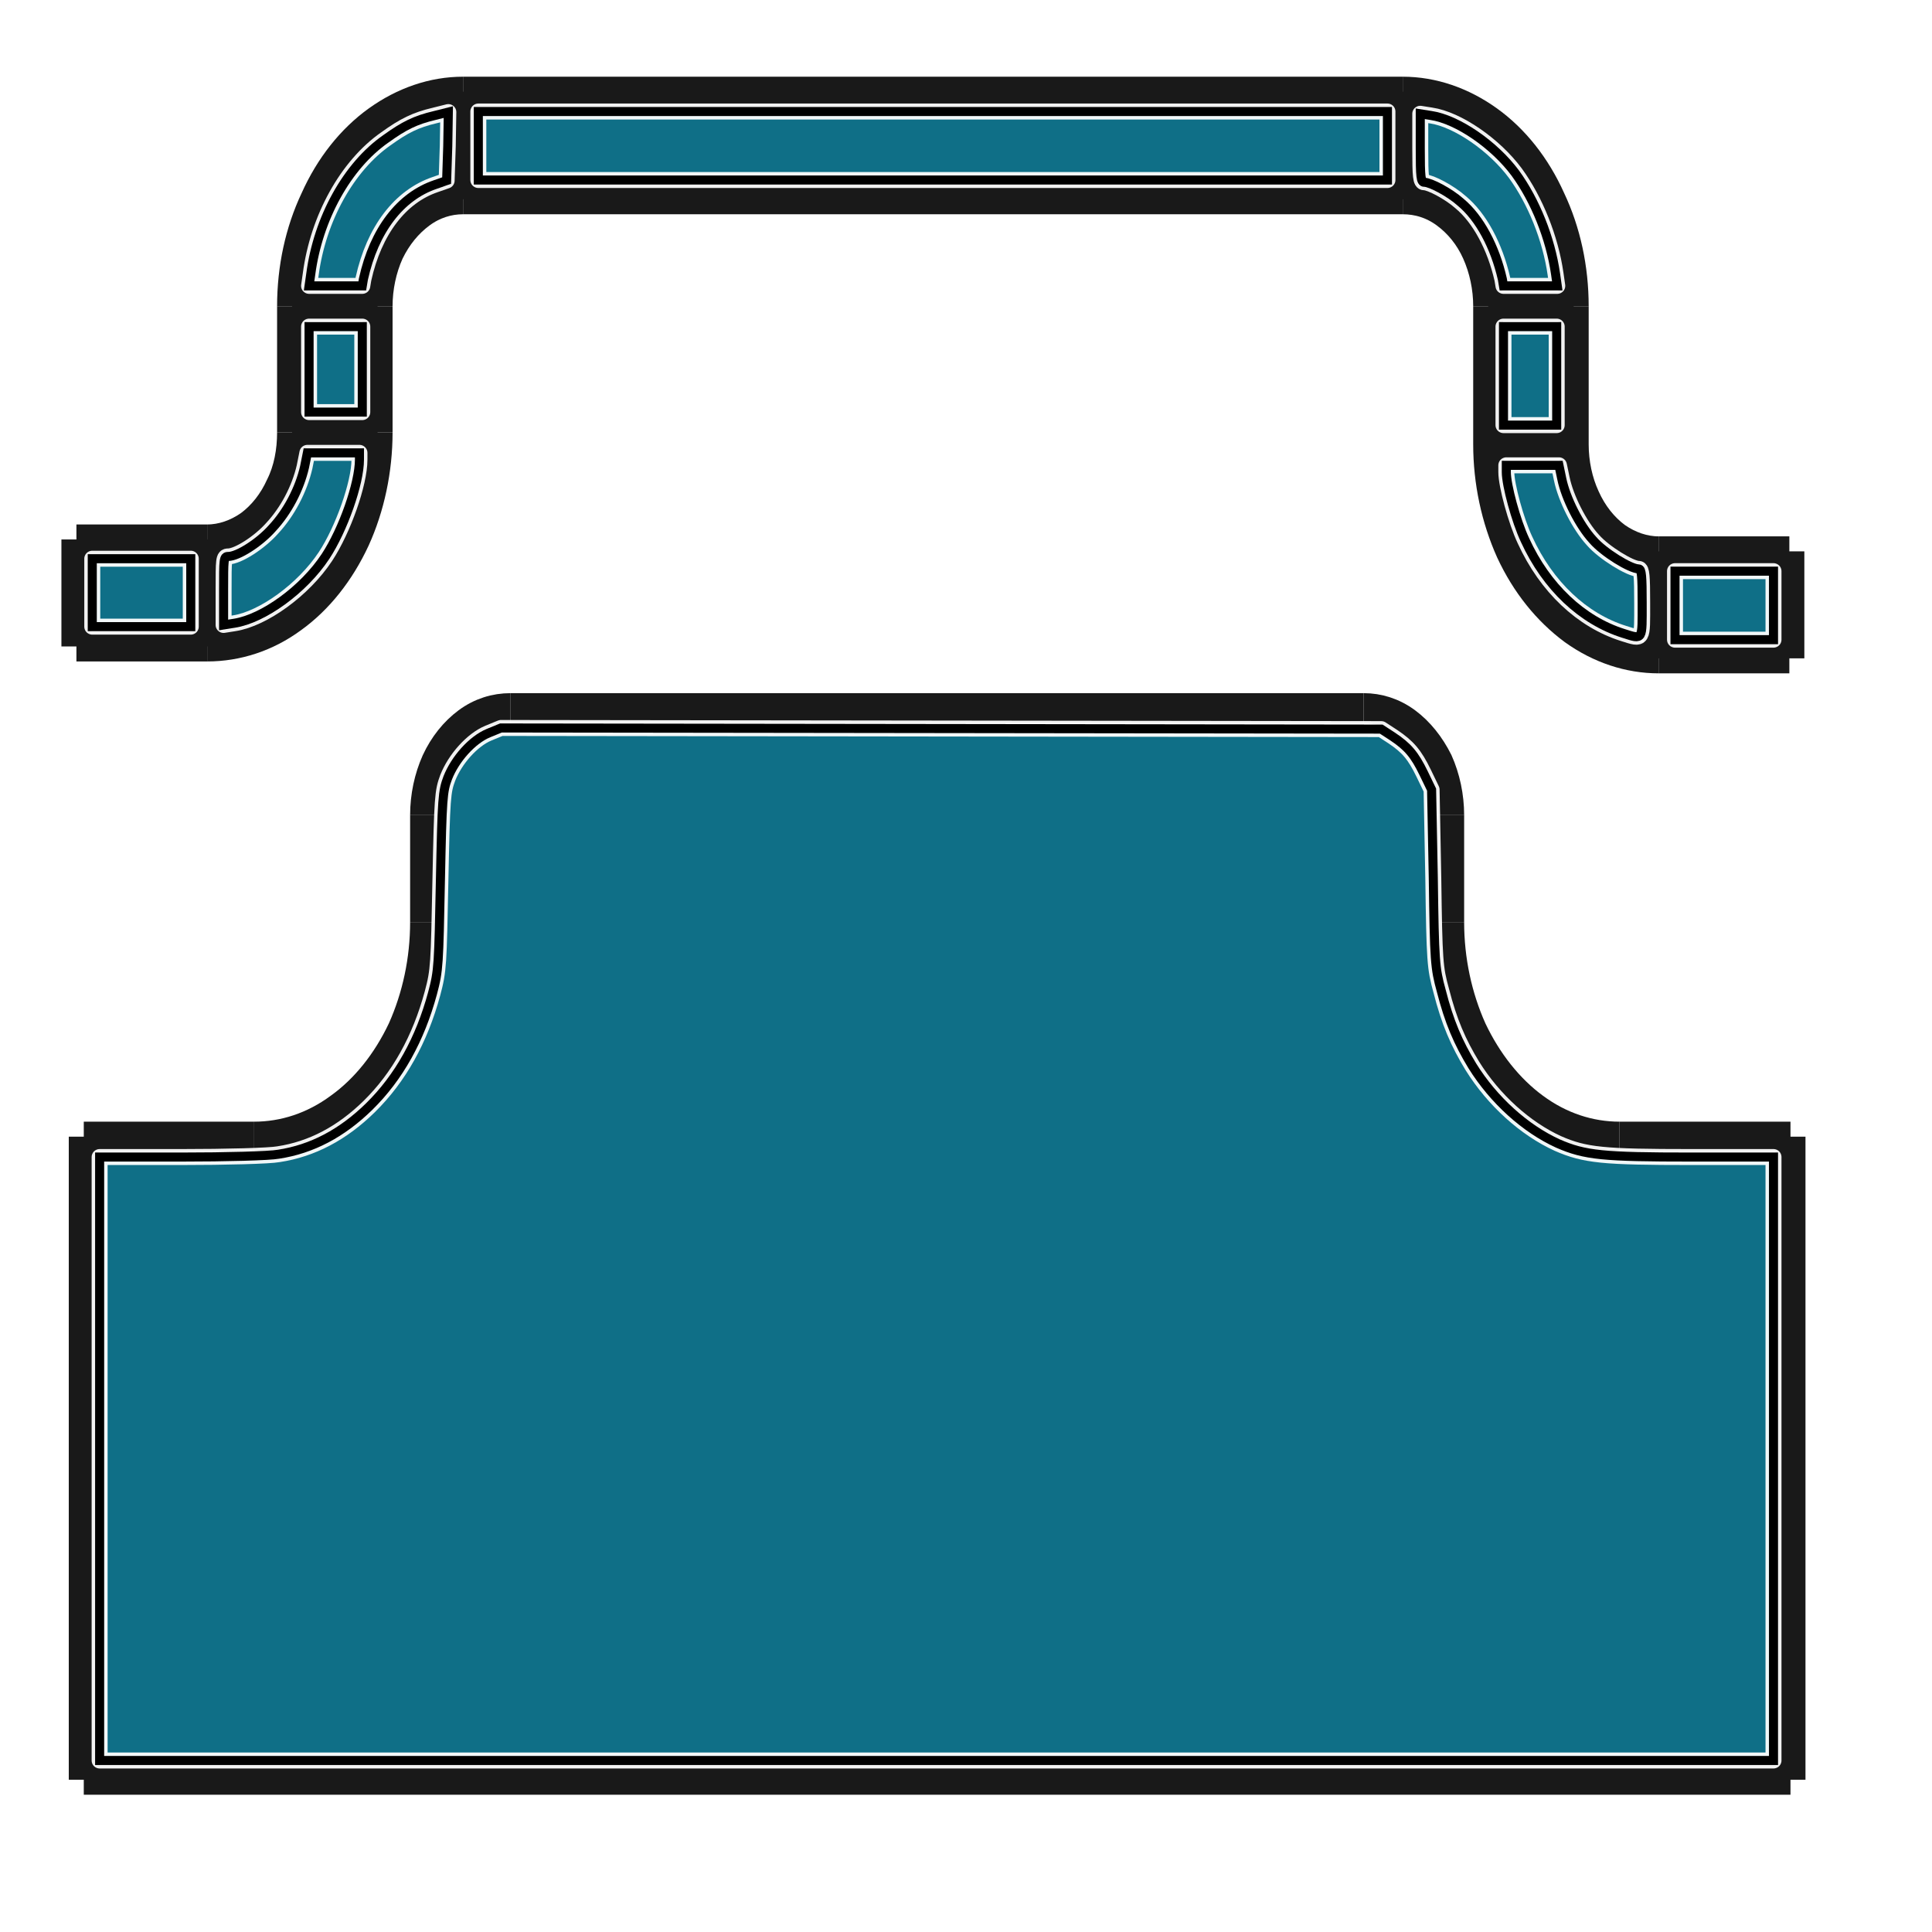
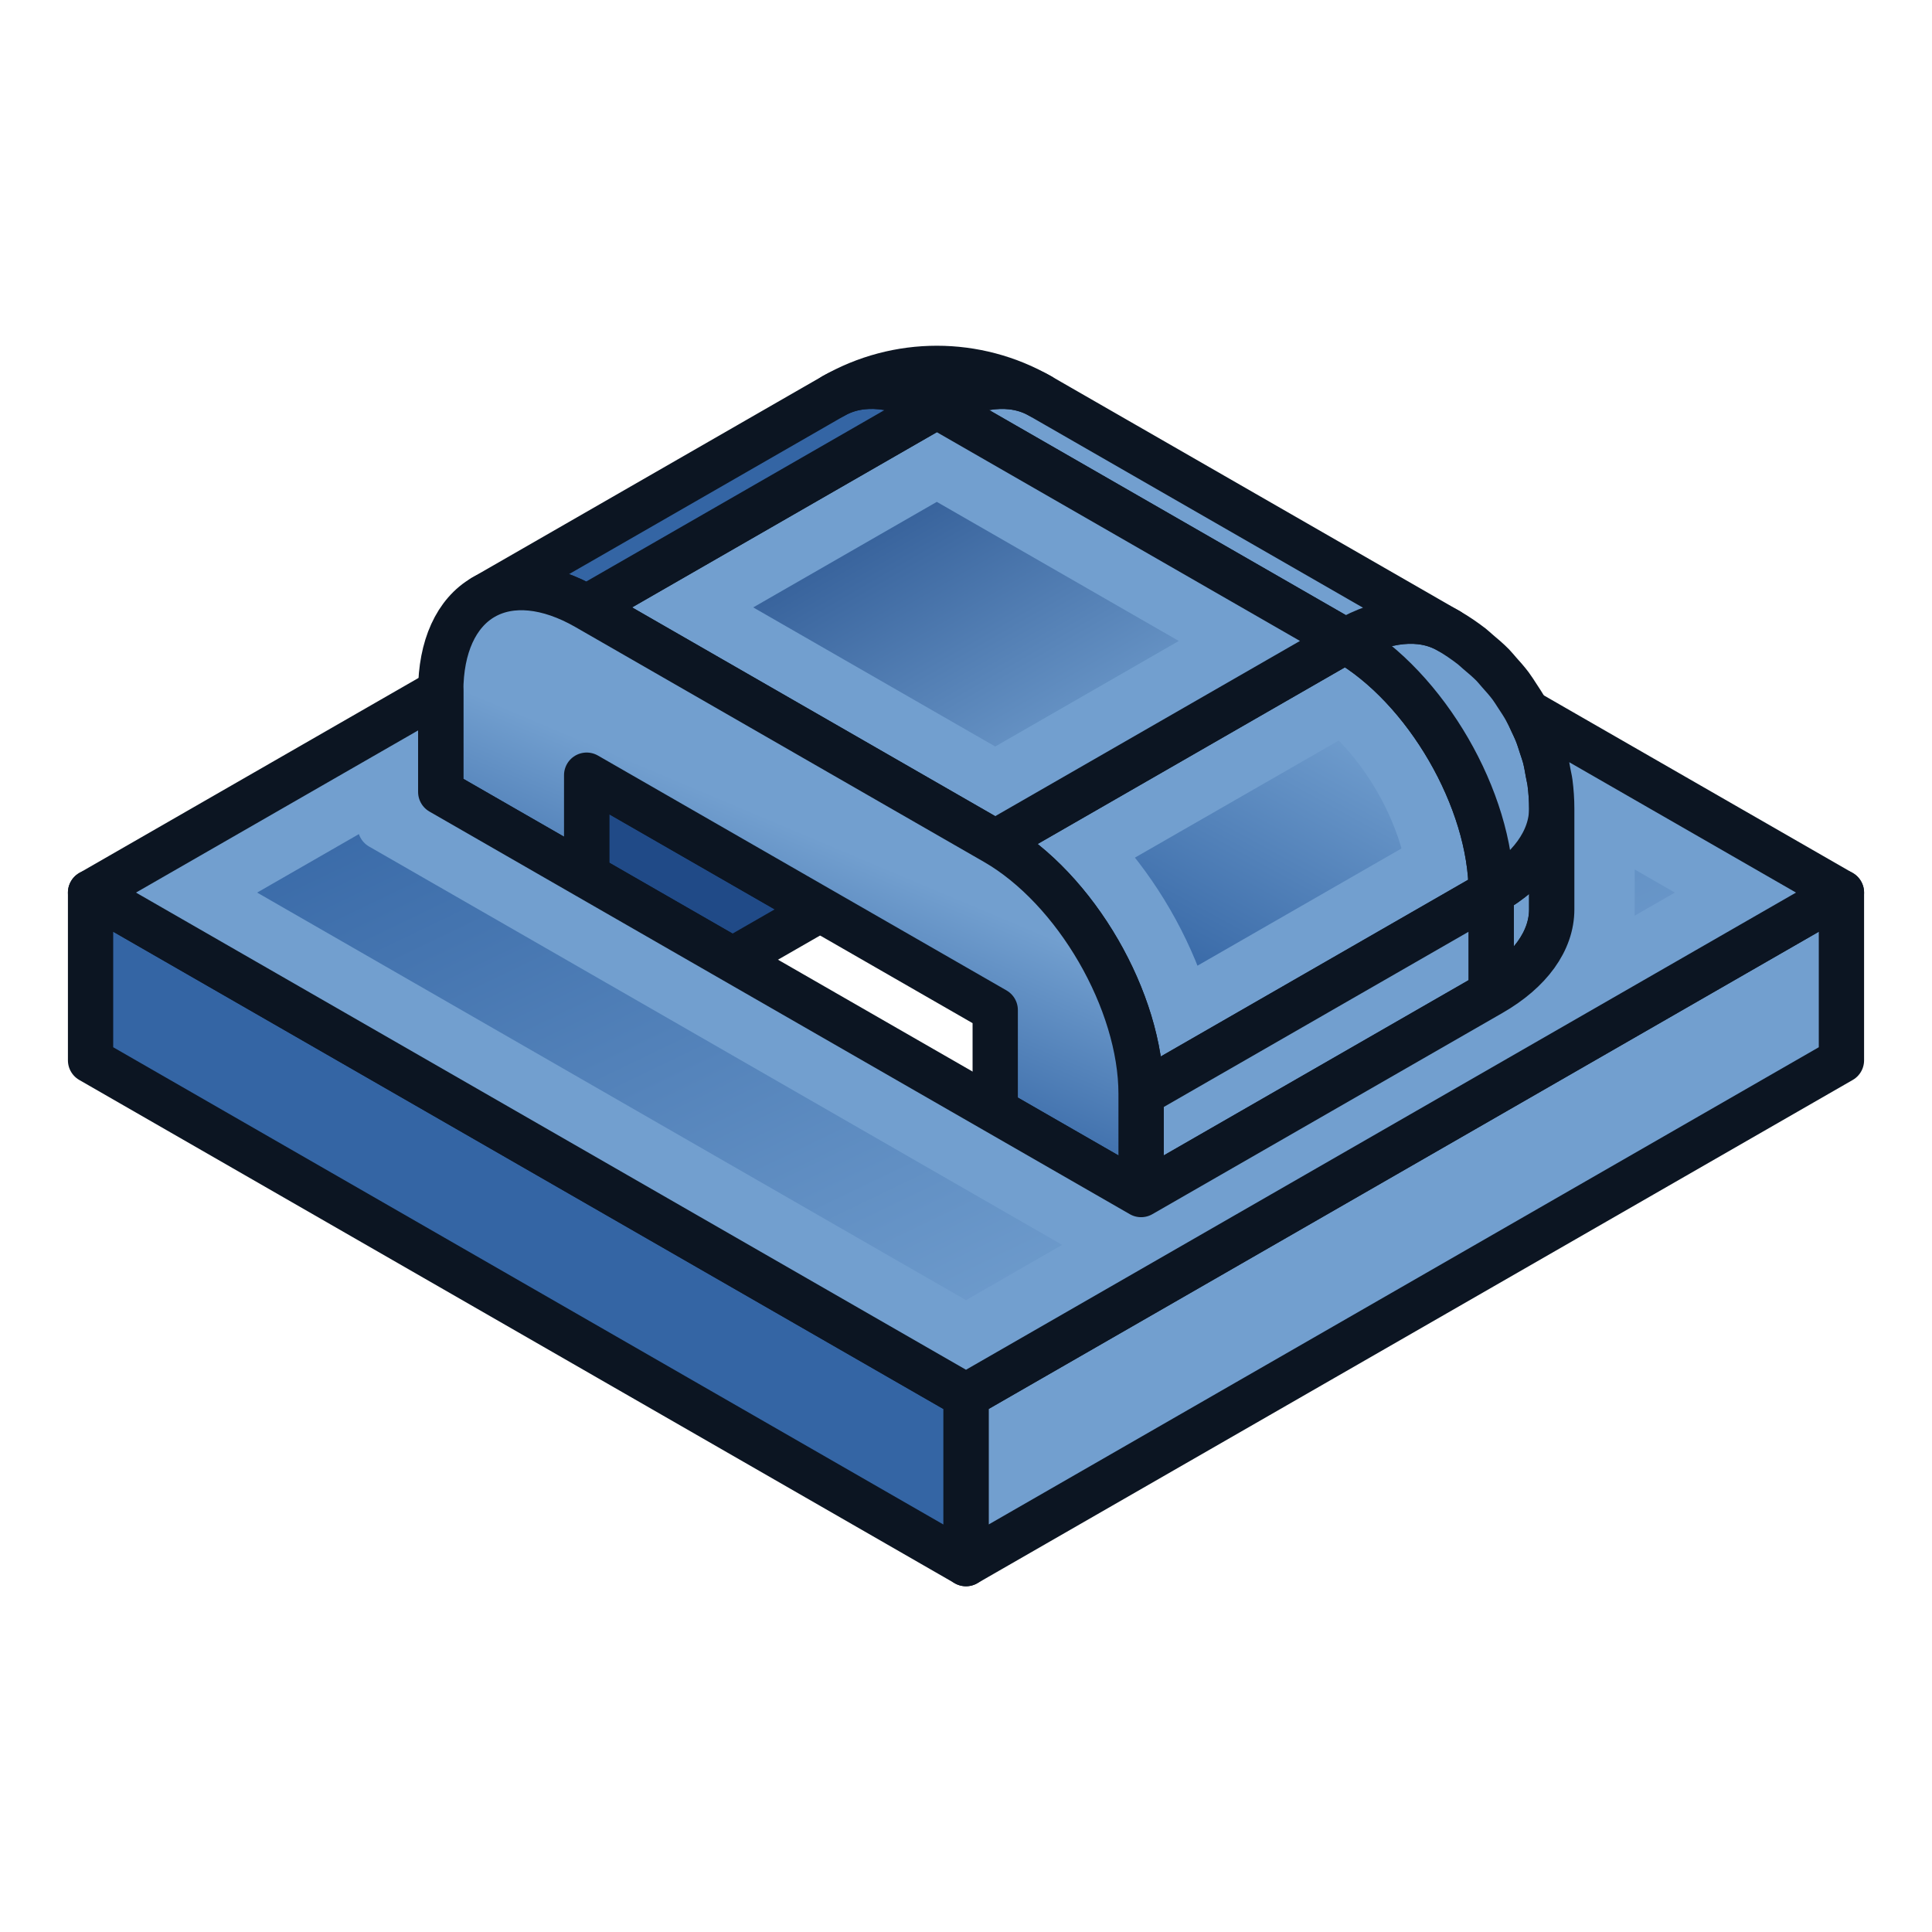
- <svg xmlns="http://www.w3.org/2000/svg" xmlns:ns1="http://xml.openoffice.org/svg/export" version="1.2" width="34.13mm" height="34.13mm" viewBox="0 0 3413 3413" preserveAspectRatio="xMidYMid" fill-rule="evenodd" stroke-width="28.222" stroke-linejoin="round" xml:space="preserve">
-   <defs class="ClipPathGroup">
-     <clipPath id="presentation_clip_path" clipPathUnits="userSpaceOnUse">
-       <rect x="0" y="0" width="3413" height="3413" />
-     </clipPath>
-     <clipPath id="presentation_clip_path_shrink" clipPathUnits="userSpaceOnUse">
-       <rect x="3" y="3" width="3407" height="3407" />
-     </clipPath>
+ <svg xmlns="http://www.w3.org/2000/svg" xmlns:xlink="http://www.w3.org/1999/xlink" width="64" height="64" id="svg2869" version="1.1" viewBox="0 0 64 64">
+   <defs id="defs2871">
+     <linearGradient id="linearGradient360">
+       <stop style="stop-color:#73d216;stop-opacity:1;" offset="0.023" id="stop361" />
+       <stop style="stop-color:#8ae234;stop-opacity:1;" offset="0.662" id="stop362" />
+       <stop style="stop-color:#73d216;stop-opacity:1;" offset="1" id="stop359" />
+     </linearGradient>
+     <linearGradient id="linearGradient5">
+       <stop style="stop-color:#ef2929;stop-opacity:1;" offset="0" id="stop19" />
+       <stop style="stop-color:#ef2929;stop-opacity:0;" offset="1" id="stop20" />
+     </linearGradient>
+     <linearGradient id="swatch18">
+       <stop style="stop-color:#ef2929;stop-opacity:1;" offset="0" id="stop18" />
+     </linearGradient>
+     <linearGradient id="swatch15">
+       <stop style="stop-color:#3d0000;stop-opacity:1;" offset="0" id="stop15" />
+     </linearGradient>
+     <linearGradient id="linearGradient5-1">
+       <stop style="stop-color:#ef2929;stop-opacity:1;" offset="0" id="stop5" />
+       <stop style="stop-color:#ef2929;stop-opacity:0;" offset="1" id="stop6" />
+     </linearGradient>
+     <linearGradient id="linearGradient3836-9">
+       <stop style="stop-color:#a40000;stop-opacity:1" offset="0" id="stop3838-8" />
+       <stop style="stop-color:#ef2929;stop-opacity:1" offset="1" id="stop3840-1" />
+     </linearGradient>
+     <linearGradient id="linearGradient3836-9-3">
+       <stop style="stop-color:#a40000;stop-opacity:1" offset="0" id="stop3838-8-5" />
+       <stop style="stop-color:#ef2929;stop-opacity:1" offset="1" id="stop3840-1-6" />
+     </linearGradient>
+     <linearGradient y2="5" x2="-22" y1="18" x1="-18" gradientUnits="userSpaceOnUse" id="linearGradient3082" xlink:href="#linearGradient3836-9-3" />
+     <linearGradient id="linearGradient3836-9-7">
+       <stop style="stop-color:#a40000;stop-opacity:1" offset="0" id="stop3838-8-0" />
+       <stop style="stop-color:#ef2929;stop-opacity:1" offset="1" id="stop3840-1-9" />
+     </linearGradient>
+     <linearGradient y2="5" x2="-22" y1="18" x1="-18" gradientUnits="userSpaceOnUse" id="linearGradient3082-3" xlink:href="#linearGradient3836-9-7" />
+     <linearGradient xlink:href="#linearGradient3836-9-3" id="linearGradient3801-1-3" gradientUnits="userSpaceOnUse" x1="-18" y1="18" x2="-22" y2="5" gradientTransform="matrix(0.7634244,0,0,0.7575042,-4.596389,2.752564)" />
+     <linearGradient xlink:href="#linearGradient3836-9-3" id="linearGradient3801-1-3-2" gradientUnits="userSpaceOnUse" x1="-18" y1="18" x2="-22" y2="5" gradientTransform="matrix(0.849567,0,0,0.8430139,-2.927337,1.779038)" />
+     <linearGradient xlink:href="#linearGradient3838" id="linearGradient3844" x1="36" y1="1039.362" x2="32" y2="1003.362" gradientUnits="userSpaceOnUse" gradientTransform="translate(2.0563921e-6,-988.3622)" />
+     <linearGradient id="linearGradient3838">
+       <stop style="stop-color:#d3d7cf;stop-opacity:1;" offset="0" id="stop3840" />
+       <stop style="stop-color:#ffffff;stop-opacity:1;" offset="1" id="stop3842" />
+     </linearGradient>
+     <linearGradient xlink:href="#linearGradient3830" id="linearGradient3836" x1="36" y1="1037.362" x2="32" y2="1005.362" gradientUnits="userSpaceOnUse" gradientTransform="translate(2.0563921e-6,-988.3622)" />
+     <linearGradient id="linearGradient3830">
+       <stop style="stop-color:#ffffff;stop-opacity:1;" offset="0" id="stop3832" />
+       <stop style="stop-color:#d3d7cf;stop-opacity:1;" offset="1" id="stop3834" />
+     </linearGradient>
+     <linearGradient x1="10.504" y1="16.487" x2="5.935" y2="1.636" id="linearGradient-1" gradientTransform="scale(0.9999902,1.00001)" gradientUnits="userSpaceOnUse">
+       <stop stop-color="#A40000" offset="0%" id="stop6-9" />
+       <stop stop-color="#EF2929" offset="100%" id="stop8" />
+     </linearGradient>
+     <linearGradient xlink:href="#linearGradient3815" id="linearGradient3856" gradientUnits="userSpaceOnUse" x1="80" y1="58" x2="79" y2="42" />
+     <linearGradient id="linearGradient3815">
+       <stop style="stop-color:#3465a4;stop-opacity:1" offset="0" id="stop3817" />
+       <stop style="stop-color:#729fcf;stop-opacity:1" offset="1" id="stop3819" />
+     </linearGradient>
+     <linearGradient xlink:href="#linearGradient3841" id="linearGradient3858" gradientUnits="userSpaceOnUse" x1="109" y1="51" x2="105" y2="38" />
+     <linearGradient id="linearGradient3841">
+       <stop style="stop-color:#204a87;stop-opacity:1" offset="0" id="stop3843" />
+       <stop style="stop-color:#3465a4;stop-opacity:1" offset="1" id="stop3845" />
+     </linearGradient>
+     <linearGradient y2="5" x2="-22" y1="18" x1="-18" gradientTransform="matrix(0.7711485,0,0,0.7711394,-4.409097,2.585905)" gradientUnits="userSpaceOnUse" id="linearGradient3898" xlink:href="#linearGradient3836-9-3" />
+     <linearGradient xlink:href="#linearGradient3815" id="linearGradient3978" gradientUnits="userSpaceOnUse" x1="-15" y1="37" x2="-19" y2="37" gradientTransform="rotate(135.1886,5.742691,37.96903)" />
+     <linearGradient xlink:href="#linearGradient17" id="linearGradient3898-0" x1="37.429" y1="41.591" x2="24.483" y2="4.91" gradientUnits="userSpaceOnUse" />
+     <linearGradient id="linearGradient17">
+       <stop style="stop-color:#ffffff;stop-opacity:1;" offset="0" id="stop16" />
+       <stop style="stop-color:#ffffff;stop-opacity:0" offset="1" id="stop17" />
+     </linearGradient>
+     <linearGradient xlink:href="#linearGradient17" id="linearGradient3856-9" x1="22.843" y1="4.824" x2="30.784" y2="28.645" gradientUnits="userSpaceOnUse" />
+     <linearGradient id="linearGradient2">
+       <stop style="stop-color:#73d216;stop-opacity:1;" offset="0" id="stop1" />
+       <stop style="stop-color:#8ae234;stop-opacity:1;" offset="1" id="stop2" />
+     </linearGradient>
+     <radialGradient xlink:href="#linearGradient2091" id="radialGradient1503" gradientUnits="userSpaceOnUse" gradientTransform="matrix(1,0,0,0.536723,0,16.87306)" cx="24.837" cy="36.421" fx="24.837" fy="36.421" r="15.645" />
+     <linearGradient id="linearGradient2091">
+       <stop style="stop-color:#000000;stop-opacity:1;" offset="0" id="stop2093" />
+       <stop style="stop-color:#000000;stop-opacity:0;" offset="1" id="stop2095" />
+     </linearGradient>
+     <linearGradient xlink:href="#linearGradient2831" id="linearGradient3" gradientUnits="userSpaceOnUse" gradientTransform="matrix(1.370336,0,0,1.358911,0.02150968,-18.21492)" x1="13.479" y1="10.612" x2="15.419" y2="19.115" />
+     <linearGradient id="linearGradient2831">
+       <stop style="stop-color:#3465a4;stop-opacity:1;" offset="0" id="stop2833" />
+       <stop id="stop2855" offset="0.333" style="stop-color:#5b86be;stop-opacity:1;" />
+       <stop style="stop-color:#83a8d8;stop-opacity:0;" offset="1" id="stop2835" />
+     </linearGradient>
+     <linearGradient xlink:href="#linearGradient38" id="linearGradient4" gradientUnits="userSpaceOnUse" gradientTransform="matrix(-1.370336,0,0,-1.358911,64.51294,44.46487)" x1="37.128" y1="29.73" x2="37.065" y2="26.194" />
+     <linearGradient id="linearGradient38">
+       <stop style="stop-color:#3465a4;stop-opacity:1;" offset="0" id="stop38" />
+       <stop style="stop-color:#3465a4;stop-opacity:0;" offset="1" id="stop39" />
+     </linearGradient>
+     <linearGradient xlink:href="#linearGradient3063" id="linearGradient5-2" gradientUnits="userSpaceOnUse" x1="42.703" y1="20.547" x2="26.606" y2="33.634" />
+     <linearGradient id="linearGradient3063">
+       <stop id="stop3065" offset="0" style="stop-color:#729fcf;stop-opacity:1" />
+       <stop id="stop3067" offset="1" style="stop-color:#204a87;stop-opacity:1" />
+     </linearGradient>
+     <linearGradient xlink:href="#linearGradient3057" id="linearGradient3034" gradientUnits="userSpaceOnUse" x1="41.792" y1="20.135" x2="23.706" y2="34.083" />
+     <linearGradient id="linearGradient3057">
+       <stop style="stop-color:#729fcf" offset="0" id="stop3059" />
+       <stop style="stop-color:#3465a4;stop-opacity:1" offset="1" id="stop3061" />
+     </linearGradient>
+     <linearGradient xlink:href="#linearGradient3057" id="linearGradient3034-4" gradientUnits="userSpaceOnUse" x1="26.222" y1="31.126" x2="46.731" y2="21.766" />
+     <linearGradient xlink:href="#linearGradient3057" id="linearGradient417" x1="32" y1="46.24" x2="19.434" y2="20.121" gradientUnits="userSpaceOnUse" />
+     <linearGradient xlink:href="#linearGradient3057" id="linearGradient419" x1="44.455" y1="23.605" x2="39.268" y2="33.086" gradientUnits="userSpaceOnUse" />
+     <linearGradient xlink:href="#linearGradient3063" id="linearGradient421" x1="35.756" y1="26.298" x2="28.017" y2="12.933" gradientUnits="userSpaceOnUse" />
+     <linearGradient xlink:href="#linearGradient3057" id="linearGradient6" x1="22.519" y1="25.852" x2="19.585" y2="32.809" gradientUnits="userSpaceOnUse" />
  </defs>
-   <defs class="TextShapeIndex">
-     <g ns1:slide="id1" ns1:id-list="id3" />
-   </defs>
-   <defs class="EmbeddedBulletChars">
-     <g id="bullet-char-template-57356" transform="scale(0.0004882812,-0.0004882812)">
-       <path d="M 580,1141 L 1163,571 580,0 -4,571 580,1141 Z" />
-     </g>
-     <g id="bullet-char-template-57354" transform="scale(0.0004882812,-0.0004882812)">
-       <path d="M 8,1128 L 1137,1128 1137,0 8,0 8,1128 Z" />
-     </g>
-     <g id="bullet-char-template-10146" transform="scale(0.0004882812,-0.0004882812)">
-       <path d="M 174,0 L 602,739 174,1481 1456,739 174,0 Z M 1358,739 L 309,1346 659,739 1358,739 Z" />
-     </g>
-     <g id="bullet-char-template-10132" transform="scale(0.0004882812,-0.0004882812)">
-       <path d="M 2015,739 L 1276,0 717,0 1260,543 174,543 174,936 1260,936 717,1481 1274,1481 2015,739 Z" />
-     </g>
-     <g id="bullet-char-template-10007" transform="scale(0.0004882812,-0.0004882812)">
-       <path d="M 0,-2 C -7,14 -16,27 -25,37 L 356,567 C 262,823 215,952 215,954 215,979 228,992 255,992 264,992 276,990 289,987 310,991 331,999 354,1012 L 381,999 492,748 772,1049 836,1024 860,1049 C 881,1039 901,1025 922,1006 886,937 835,863 770,784 769,783 710,716 594,584 L 774,223 C 774,196 753,168 711,139 L 727,119 C 717,90 699,76 672,76 641,76 570,178 457,381 L 164,-76 C 142,-110 111,-127 72,-127 30,-127 9,-110 8,-76 1,-67 -2,-52 -2,-32 -2,-23 -1,-13 0,-2 Z" />
-     </g>
-     <g id="bullet-char-template-10004" transform="scale(0.0004882812,-0.0004882812)">
-       <path d="M 285,-33 C 182,-33 111,30 74,156 52,228 41,333 41,471 41,549 55,616 82,672 116,743 169,778 240,778 293,778 328,747 346,684 L 369,508 C 377,444 397,411 428,410 L 1163,1116 C 1174,1127 1196,1133 1229,1133 1271,1133 1292,1118 1292,1087 L 1292,965 C 1292,929 1282,901 1262,881 L 442,47 C 390,-6 338,-33 285,-33 Z" />
-     </g>
-     <g id="bullet-char-template-9679" transform="scale(0.0004882812,-0.0004882812)">
-       <path d="M 813,0 C 632,0 489,54 383,161 276,268 223,411 223,592 223,773 276,916 383,1023 489,1130 632,1184 813,1184 992,1184 1136,1130 1245,1023 1353,916 1407,772 1407,592 1407,412 1353,268 1245,161 1136,54 992,0 813,0 Z" />
-     </g>
-     <g id="bullet-char-template-8226" transform="scale(0.0004882812,-0.0004882812)">
-       <path d="M 346,457 C 273,457 209,483 155,535 101,586 74,649 74,723 74,796 101,859 155,911 209,963 273,989 346,989 419,989 480,963 531,910 582,859 608,796 608,723 608,648 583,586 532,535 482,483 420,457 346,457 Z" />
-     </g>
-     <g id="bullet-char-template-8211" transform="scale(0.0004882812,-0.0004882812)">
-       <path d="M -4,459 L 1135,459 1135,606 -4,606 -4,459 Z" />
-     </g>
-     <g id="bullet-char-template-61548" transform="scale(0.0004882812,-0.0004882812)">
-       <path d="M 173,740 C 173,903 231,1043 346,1159 462,1274 601,1332 765,1332 928,1332 1067,1274 1183,1159 1299,1043 1357,903 1357,740 1357,577 1299,437 1183,322 1067,206 928,148 765,148 601,148 462,206 346,322 231,437 173,577 173,740 Z" />
-     </g>
-   </defs>
-   <g>
-     <g id="id2" class="Master_Slide">
-       <g id="bg-id2" class="Background" />
-       <g id="bo-id2" class="BackgroundObjects" />
-     </g>
-   </g>
-   <g class="SlideGroup">
-     <g>
-       <g id="container-id1">
-         <g id="id1" class="Slide" clip-path="url(#presentation_clip_path)">
-           <g class="Page">
-             <g class="Graphic">
-               <g id="id3">
-                 <rect class="BoundingBox" stroke="none" fill="none" x="0" y="0" width="3413" height="3413" />
-                 <path fill="none" stroke="rgb(25,25,25)" stroke-width="53" stroke-linejoin="miter" d="M 148,2008 L 449,2008" />
-                 <path fill="none" stroke="rgb(25,25,25)" stroke-width="53" stroke-linejoin="miter" d="M 449,2008 L 449,2008 C 502,2008 554,1991 600,1957 646,1924 684,1876 711,1819 737,1761 751,1696 751,1629 L 751,1629" />
-                 <path fill="none" stroke="rgb(25,25,25)" stroke-width="53" stroke-linejoin="miter" d="M 148,3144 L 148,2008" />
-                 <path fill="none" stroke="rgb(25,25,25)" stroke-width="53" stroke-linejoin="miter" d="M 2861,2008 L 3163,2008" />
-                 <path fill="none" stroke="rgb(25,25,25)" stroke-width="53" stroke-linejoin="miter" d="M 2861,2008 L 2861,2008 C 2808,2008 2756,1991 2710,1957 2665,1924 2627,1876 2600,1819 2574,1761 2560,1696 2560,1629" />
-                 <path fill="none" stroke="rgb(25,25,25)" stroke-width="53" stroke-linejoin="miter" d="M 3163,3144 L 3163,2008" />
-                 <path fill="none" stroke="rgb(25,25,25)" stroke-width="53" stroke-linejoin="miter" d="M 2560,1629 L 2560,1440" />
-                 <path fill="none" stroke="rgb(25,25,25)" stroke-width="53" stroke-linejoin="miter" d="M 148,3144 L 3163,3144" />
-                 <path fill="none" stroke="rgb(25,25,25)" stroke-width="53" stroke-linejoin="miter" d="M 2560,1440 L 2560,1440 C 2560,1407 2553,1374 2540,1345 2526,1317 2507,1293 2484,1276 2461,1259 2435,1251 2409,1251" />
-                 <path fill="none" stroke="rgb(25,25,25)" stroke-width="53" stroke-linejoin="miter" d="M 902,1251 L 2409,1251" />
-                 <path fill="none" stroke="rgb(25,25,25)" stroke-width="53" stroke-linejoin="miter" d="M 751,1440 L 751,1440 C 751,1407 758,1374 771,1345 784,1317 803,1293 826,1276 849,1259 875,1251 902,1251" />
-                 <path fill="none" stroke="rgb(25,25,25)" stroke-width="53" stroke-linejoin="miter" d="M 751,1629 L 751,1440" />
-                 <path fill="none" stroke="rgb(25,25,25)" stroke-width="53" stroke-linejoin="miter" d="M 2930,974 L 3161,974" />
-                 <path fill="none" stroke="rgb(25,25,25)" stroke-width="53" stroke-linejoin="miter" d="M 2780,785 L 2780,785 C 2780,818 2787,851 2800,879 2813,908 2832,932 2855,949 2878,965 2904,974 2930,974" />
-                 <path fill="none" stroke="rgb(25,25,25)" stroke-width="53" stroke-linejoin="miter" d="M 2930,974 L 2930,1163" />
-                 <path fill="none" stroke="rgb(25,25,25)" stroke-width="53" stroke-linejoin="miter" d="M 2930,1163 L 3161,1163" />
-                 <path fill="none" stroke="rgb(25,25,25)" stroke-width="53" stroke-linejoin="miter" d="M 3161,1163 L 3161,974" />
-                 <path fill="none" stroke="rgb(25,25,25)" stroke-width="53" stroke-linejoin="miter" d="M 2780,541 L 2780,785" />
-                 <path fill="none" stroke="rgb(25,25,25)" stroke-width="53" stroke-linejoin="miter" d="M 2780,785 L 2629,785" />
-                 <path fill="none" stroke="rgb(25,25,25)" stroke-width="53" stroke-linejoin="miter" d="M 2629,785 L 2629,785 C 2629,851 2643,916 2669,974 2696,1032 2734,1079 2780,1113 2826,1146 2878,1163 2930,1163" />
-                 <path fill="none" stroke="rgb(25,25,25)" stroke-width="53" stroke-linejoin="miter" d="M 2478,162 L 2478,162 C 2531,162 2583,180 2629,213 2675,246 2713,294 2739,352 2766,409 2780,474 2780,541 L 2780,541" />
-                 <path fill="none" stroke="rgb(25,25,25)" stroke-width="53" stroke-linejoin="miter" d="M 2780,541 L 2629,541" />
-                 <path fill="none" stroke="rgb(25,25,25)" stroke-width="53" stroke-linejoin="miter" d="M 2629,541 L 2629,785" />
-                 <path fill="none" stroke="rgb(25,25,25)" stroke-width="53" stroke-linejoin="miter" d="M 818,162 L 2478,162" />
-                 <path fill="none" stroke="rgb(25,25,25)" stroke-width="53" stroke-linejoin="miter" d="M 2478,162 L 2478,352" />
-                 <path fill="none" stroke="rgb(25,25,25)" stroke-width="53" stroke-linejoin="miter" d="M 2478,352 L 2478,352 C 2505,352 2531,360 2554,377 2577,394 2596,417 2609,446 2622,475 2629,508 2629,541 L 2629,541" />
-                 <path fill="none" stroke="rgb(25,25,25)" stroke-width="53" stroke-linejoin="miter" d="M 516,541 L 516,541 C 516,474 530,409 557,352 583,294 621,246 667,213 713,180 765,162 818,162 L 818,162" />
-                 <path fill="none" stroke="rgb(25,25,25)" stroke-width="53" stroke-linejoin="miter" d="M 818,162 L 818,352" />
-                 <path fill="none" stroke="rgb(25,25,25)" stroke-width="53" stroke-linejoin="miter" d="M 818,352 L 2478,352" />
-                 <path fill="none" stroke="rgb(25,25,25)" stroke-width="53" stroke-linejoin="miter" d="M 516,764 L 516,541" />
-                 <path fill="none" stroke="rgb(25,25,25)" stroke-width="53" stroke-linejoin="miter" d="M 516,541 L 667,541" />
-                 <path fill="none" stroke="rgb(25,25,25)" stroke-width="53" stroke-linejoin="miter" d="M 667,541 L 667,541 C 667,508 674,475 687,446 701,417 720,394 743,377 766,360 792,352 818,352 L 818,352" />
-                 <path fill="none" stroke="rgb(25,25,25)" stroke-width="53" stroke-linejoin="miter" d="M 366,953 L 366,953 366,953 C 392,953 418,944 441,928 464,911 483,887 496,858 510,830 516,797 516,764 L 516,764" />
-                 <path fill="none" stroke="rgb(25,25,25)" stroke-width="53" stroke-linejoin="miter" d="M 516,764 L 667,764" />
-                 <path fill="none" stroke="rgb(25,25,25)" stroke-width="53" stroke-linejoin="miter" d="M 667,764 L 667,541" />
-                 <path fill="none" stroke="rgb(25,25,25)" stroke-width="53" stroke-linejoin="miter" d="M 135,953 L 366,953" />
-                 <path fill="none" stroke="rgb(25,25,25)" stroke-width="53" stroke-linejoin="miter" d="M 366,953 L 366,1142" />
-                 <path fill="none" stroke="rgb(25,25,25)" stroke-width="53" stroke-linejoin="miter" d="M 366,1142 L 366,1142 366,1142 C 419,1142 471,1125 516,1092 562,1059 600,1011 627,953 653,896 667,830 667,764 L 667,764" />
-                 <path fill="none" stroke="rgb(25,25,25)" stroke-width="53" stroke-linejoin="miter" d="M 135,953 L 135,1142" />
-                 <path fill="none" stroke="rgb(25,25,25)" stroke-width="53" stroke-linejoin="miter" d="M 135,1142 L 366,1142" />
-                 <path fill="rgb(0,102,128)" fill-opacity="0.941" stroke="rgb(255,255,255)" stroke-opacity="0.941" d="M 163,1047 L 163,987 250,987 337,987 337,1047 337,1107 250,1107 163,1107 163,1047 Z" />
-                 <path fill="none" stroke="rgb(0,0,0)" stroke-width="16" stroke-linejoin="miter" d="M 163,1047 L 163,987 250,987 337,987 337,1047 337,1107 250,1107 163,1107 163,1047 Z" />
-                 <path fill="rgb(0,102,128)" fill-opacity="0.941" stroke="rgb(255,255,255)" stroke-opacity="0.941" d="M 395,1043 C 395,988 395,983 403,983 420,983 458,959 481,933 508,904 529,864 538,825 L 543,800 589,800 635,800 635,812 C 635,854 606,936 575,983 536,1042 465,1093 414,1101 L 395,1104 395,1043 Z" />
-                 <path fill="none" stroke="rgb(0,0,0)" stroke-width="16" stroke-linejoin="miter" d="M 395,1043 C 395,988 395,983 403,983 420,983 458,959 481,933 508,904 529,864 538,825 L 543,800 589,800 635,800 635,812 C 635,854 606,936 575,983 536,1042 465,1093 414,1101 L 395,1104 395,1043 Z" />
-                 <path fill="rgb(0,102,128)" fill-opacity="0.941" stroke="rgb(255,255,255)" stroke-opacity="0.941" d="M 546,652 L 546,577 593,577 640,577 640,652 640,728 593,728 546,728 546,652 Z" />
-                 <path fill="none" stroke="rgb(0,0,0)" stroke-width="16" stroke-linejoin="miter" d="M 546,652 L 546,577 593,577 640,577 640,652 640,728 593,728 546,728 546,652 Z" />
-                 <path fill="rgb(0,102,128)" fill-opacity="0.941" stroke="rgb(255,255,255)" stroke-opacity="0.941" d="M 549,484 C 562,386 613,293 682,245 714,222 734,212 768,204 L 792,198 791,258 789,319 769,326 C 707,347 661,407 642,493 L 640,505 593,505 546,505 549,484 Z" />
-                 <path fill="none" stroke="rgb(0,0,0)" stroke-width="16" stroke-linejoin="miter" d="M 549,484 C 562,386 613,293 682,245 714,222 734,212 768,204 L 792,198 791,258 789,319 769,326 C 707,347 661,407 642,493 L 640,505 593,505 546,505 549,484 Z" />
-                 <path fill="rgb(0,102,128)" fill-opacity="0.941" stroke="rgb(255,255,255)" stroke-opacity="0.941" d="M 845,258 L 845,197 1648,197 2451,197 2451,258 2451,318 1648,318 845,318 845,258 Z" />
-                 <path fill="none" stroke="rgb(0,0,0)" stroke-width="16" stroke-linejoin="miter" d="M 845,258 L 845,197 1648,197 2451,197 2451,258 2451,318 1648,318 845,318 845,258 Z" />
-                 <path fill="rgb(0,102,128)" fill-opacity="0.941" stroke="rgb(255,255,255)" stroke-opacity="0.941" d="M 2654,493 C 2641,436 2614,385 2580,357 2561,340 2527,322 2516,322 2510,322 2509,313 2509,262 L 2509,201 2528,204 C 2575,211 2640,256 2677,306 2712,354 2739,421 2748,484 L 2751,505 2704,505 2656,505 2654,493 Z" />
-                 <path fill="none" stroke="rgb(0,0,0)" stroke-width="16" stroke-linejoin="miter" d="M 2654,493 C 2641,436 2614,385 2580,357 2561,340 2527,322 2516,322 2510,322 2509,313 2509,262 L 2509,201 2528,204 C 2575,211 2640,256 2677,306 2712,354 2739,421 2748,484 L 2751,505 2704,505 2656,505 2654,493 Z" />
-                 <path fill="rgb(0,102,128)" fill-opacity="0.941" stroke="rgb(255,255,255)" stroke-opacity="0.941" d="M 2656,664 L 2656,577 2703,577 2750,577 2750,664 2750,751 2703,751 2656,751 2656,664 Z" />
-                 <path fill="none" stroke="rgb(0,0,0)" stroke-width="16" stroke-linejoin="miter" d="M 2656,664 L 2656,577 2703,577 2750,577 2750,664 2750,751 2703,751 2656,751 2656,664 Z" />
-                 <path fill="rgb(0,102,128)" fill-opacity="0.941" stroke="rgb(255,255,255)" stroke-opacity="0.941" d="M 2868,1119 C 2795,1096 2732,1037 2694,954 2678,920 2661,857 2661,834 L 2661,822 2707,822 2754,822 2759,846 C 2766,880 2790,928 2814,954 2833,976 2880,1005 2895,1005 2900,1005 2901,1018 2901,1065 2901,1132 2903,1130 2868,1119 L 2868,1119 Z" />
-                 <path fill="none" stroke="rgb(0,0,0)" stroke-width="16" stroke-linejoin="miter" d="M 2868,1119 C 2795,1096 2732,1037 2694,954 2678,920 2661,857 2661,834 L 2661,822 2707,822 2754,822 2759,846 C 2766,880 2790,928 2814,954 2833,976 2880,1005 2895,1005 2900,1005 2901,1018 2901,1065 2901,1132 2903,1130 2868,1119 L 2868,1119 Z" />
-                 <path fill="rgb(0,102,128)" fill-opacity="0.941" stroke="rgb(255,255,255)" stroke-opacity="0.941" d="M 2959,1069 L 2959,1009 3046,1009 3133,1009 3133,1069 3133,1130 3046,1130 2959,1130 2959,1069 Z" />
-                 <path fill="none" stroke="rgb(0,0,0)" stroke-width="16" stroke-linejoin="miter" d="M 2959,1069 L 2959,1009 3046,1009 3133,1009 3133,1069 3133,1130 3046,1130 2959,1130 2959,1069 Z" />
-                 <path fill="rgb(0,102,128)" fill-opacity="0.941" stroke="rgb(255,255,255)" stroke-opacity="0.941" d="M 176,2577 L 176,2044 320,2044 C 399,2044 476,2042 492,2039 551,2030 604,2002 652,1955 705,1903 742,1836 764,1755 775,1714 775,1704 778,1556 781,1408 782,1398 791,1374 804,1341 834,1307 863,1295 L 885,1286 1663,1287 2440,1288 2460,1301 C 2487,1319 2499,1333 2515,1366 L 2529,1395 2532,1551 C 2534,1699 2535,1710 2546,1750 2560,1805 2576,1842 2601,1883 2639,1944 2695,1994 2752,2020 2800,2041 2832,2044 2988,2044 L 3133,2044 3133,2577 3133,3110 1655,3110 176,3110 176,2577 Z" />
-                 <path fill="none" stroke="rgb(0,0,0)" stroke-width="16" stroke-linejoin="miter" d="M 176,2577 L 176,2044 320,2044 C 399,2044 476,2042 492,2039 551,2030 604,2002 652,1955 705,1903 742,1836 764,1755 775,1714 775,1704 778,1556 781,1408 782,1398 791,1374 804,1341 834,1307 863,1295 L 885,1286 1663,1287 2440,1288 2460,1301 C 2487,1319 2499,1333 2515,1366 L 2529,1395 2532,1551 C 2534,1699 2535,1710 2546,1750 2560,1805 2576,1842 2601,1883 2639,1944 2695,1994 2752,2020 2800,2041 2832,2044 2988,2044 L 3133,2044 3133,2577 3133,3110 1655,3110 176,3110 176,2577 Z" />
-               </g>
-             </g>
-           </g>
-         </g>
-       </g>
-     </g>
+   <g id="layer1">
+     <path d="m 24.267,31.791 2.901,-1.667 -7.734,-4.446 v 3.334 z" style="fill:#204a87;fill-rule:evenodd;stroke:#0c1522;stroke-width:1.5;stroke-linecap:round;stroke-linejoin:round;stroke-dasharray:none;stroke-opacity:1" id="path415" />
+     <path d="M 44.568,21.232 32.968,27.901 C 35.637,29.436 37.8,33.168 37.8,36.237 l 11.6,-6.669 c 0,-3.069 -2.163,-6.801 -4.832,-8.336 z" style="fill:#729fcf;fill-rule:evenodd;stroke:#0c1522;stroke-width:1.5;stroke-linecap:round;stroke-linejoin:round;stroke-dasharray:none;stroke-opacity:1" id="path414" />
+     <path d="m 49.4,29.568 -11.6,6.669 v 3.334 l 11.6,-6.669 z" style="fill:#729fcf;fill-rule:evenodd;stroke:#0c1522;stroke-width:1.5;stroke-linecap:round;stroke-linejoin:round;stroke-dasharray:none;stroke-opacity:1" id="path413" />
+     <path d="m 49.4,29.568 v 3.334 c 1.282,-0.737 2.002,-1.736 2.002,-2.779 v -3.334 c 0,1.042 -0.72,2.042 -2.002,2.779 z" style="fill:#729fcf;fill-rule:evenodd;stroke:#0c1522;stroke-width:1.5;stroke-linecap:round;stroke-linejoin:round;stroke-dasharray:none;stroke-opacity:1" id="path412" />
+     <path d="m 47.986,20.895 c -0.906,-0.521 -2.136,-0.399 -3.418,0.338 2.669,1.535 4.832,5.267 4.832,8.336 1.282,-0.737 2.002,-1.736 2.002,-2.779 0,-0.292 -0.02,-0.58 -0.057,-0.865 -0.014,-0.108 -0.042,-0.214 -0.061,-0.321 -0.031,-0.177 -0.061,-0.354 -0.106,-0.526 -0.031,-0.119 -0.074,-0.234 -0.112,-0.352 -0.05,-0.155 -0.098,-0.31 -0.158,-0.46 -0.048,-0.12 -0.106,-0.237 -0.161,-0.355 -0.066,-0.14 -0.132,-0.281 -0.208,-0.416 -0.086,-0.155 -0.184,-0.302 -0.281,-0.449 -0.072,-0.109 -0.139,-0.22 -0.218,-0.325 -0.119,-0.159 -0.251,-0.306 -0.383,-0.453 -0.07,-0.078 -0.133,-0.16 -0.206,-0.235 -0.154,-0.157 -0.324,-0.3 -0.493,-0.442 -0.069,-0.058 -0.132,-0.122 -0.203,-0.177 -0.245,-0.189 -0.5,-0.364 -0.77,-0.519 z" style="fill:#729fcf;fill-rule:evenodd;stroke:#0c1522;stroke-width:1.5;stroke-linecap:round;stroke-linejoin:round;stroke-dasharray:none;stroke-opacity:1" id="path411" />
+     <path d="m 34.451,13.115 c -0.906,-0.521 -2.136,-0.399 -3.418,0.338 l 13.534,7.78 c 1.282,-0.737 2.511,-0.859 3.418,-0.338 z" style="fill:#729fcf;fill-rule:evenodd;stroke:#0c1522;stroke-width:1.5;stroke-linecap:round;stroke-linejoin:round;stroke-dasharray:none;stroke-opacity:1" id="path410" />
+     <path d="m 31.034,13.452 -11.6,6.669 13.534,7.78 11.6,-6.669 z" style="fill:#729fcf;fill-rule:evenodd;stroke:#0c1522;stroke-width:1.5;stroke-linecap:round;stroke-linejoin:round;stroke-dasharray:none;stroke-opacity:1" id="path409" />
+     <path d="m 16.016,19.783 c 0.906,-0.521 2.136,-0.399 3.418,0.338 l 11.6,-6.669 c -1.282,-0.737 -2.511,-0.859 -3.418,-0.338 z" style="fill:#3465a4;fill-rule:evenodd;stroke:#0c1522;stroke-width:1.5;stroke-linecap:round;stroke-linejoin:round;stroke-dasharray:none;stroke-opacity:1" id="path408" />
+     <path d="m 31.034,12.203 c -1.18,4e-6 -2.36,0.304 -3.418,0.912 0.906,-0.521 2.136,-0.399 3.418,0.338 1.282,-0.737 2.511,-0.859 3.418,-0.338 -1.057,-0.608 -2.238,-0.912 -3.418,-0.912 z" style="fill:#729fcf;fill-rule:evenodd;stroke:#0c1522;stroke-width:1.5;stroke-linecap:round;stroke-linejoin:round;stroke-dasharray:none;stroke-opacity:1" id="path407" />
+     <path d="m 14.6,22.9 v 3.334 l 4.834,2.779 v -3.334 l 13.534,7.78 v 3.334 L 37.8,39.571 v -3.334 c 0,-3.069 -2.163,-6.801 -4.832,-8.336 L 19.434,20.121 c -1.282,-0.737 -2.511,-0.859 -3.418,-0.338 -0.906,0.521 -1.416,1.642 -1.416,3.116 z" style="fill:url(#linearGradient6);fill-rule:evenodd;stroke:#0c1522;stroke-width:1.5;stroke-linecap:round;stroke-linejoin:round;stroke-dasharray:none;stroke-opacity:1" id="path406" />
+     <path d="m 61,29.568 -29,16.672 v 5.557 L 61,35.125 Z" style="fill:#729fcf;fill-rule:evenodd;stroke:#0c1522;stroke-width:1.5;stroke-linecap:round;stroke-linejoin:round;stroke-dasharray:none;stroke-opacity:1" id="path405" />
+     <path d="M 32,51.797 V 46.24 L 3,29.568 v 5.557 z" style="fill:#3465a4;fill-rule:evenodd;stroke:#0c1522;stroke-width:1.5;stroke-linecap:round;stroke-linejoin:round;stroke-dasharray:none;stroke-opacity:1" id="path404" />
+     <path d="m 50.6,23.589 c 0.056,0.105 0.098,0.215 0.148,0.322 0.055,0.118 0.113,0.234 0.161,0.355 0.061,0.151 0.109,0.305 0.158,0.46 0.038,0.117 0.08,0.232 0.112,0.352 0.045,0.173 0.075,0.35 0.106,0.526 0.019,0.107 0.047,0.212 0.061,0.321 0.037,0.286 0.057,0.575 0.057,0.865 v 3.334 c 10e-7,1.042 -0.72,2.042 -2.002,2.779 L 37.8,39.571 32.968,36.793 19.434,29.013 14.6,26.234 v -3.334 L 3,29.568 32,46.24 61,29.568 Z" style="fill:#729fcf;fill-rule:evenodd;stroke:#0c1522;stroke-width:1.5;stroke-linecap:round;stroke-linejoin:round;stroke-dasharray:none;stroke-opacity:1" id="path403" />
+     <path d="m 31.033,15.76 9.521,5.473 -7.586,4.361 -9.521,-5.473 z" style="fill:url(#linearGradient421);fill-rule:evenodd;stroke:#729fcf;stroke-width:1.5;stroke-linecap:round;stroke-linejoin:round;stroke-dasharray:none;stroke-opacity:1" id="path417" />
+     <path d="m 44.455,23.605 c 1.37,1.183 2.483,3.102 2.83,4.873 l -8.018,4.607 c -0.572,-1.773 -1.57,-3.496 -2.824,-4.877 z" style="fill:url(#linearGradient419);fill-rule:evenodd;stroke:#729fcf;stroke-width:1.5;stroke-linecap:round;stroke-linejoin:round;stroke-dasharray:none;stroke-opacity:1" id="path418" />
+     <path d="m 12.6,26.357 v 1.035 l 5.838,3.354 13.535,7.781 4.717,2.711 L 32,43.934 7.014,29.568 Z m 40.803,1.15 3.584,2.061 -3.951,2.271 c 0.227,-0.53 0.367,-1.101 0.367,-1.717 z" style="display:inline;fill:url(#linearGradient417);fill-rule:evenodd;stroke:#729fcf;stroke-width:1.5;stroke-linecap:round;stroke-linejoin:round;stroke-dasharray:none;stroke-opacity:1" id="path421" />
  </g>
</svg>
